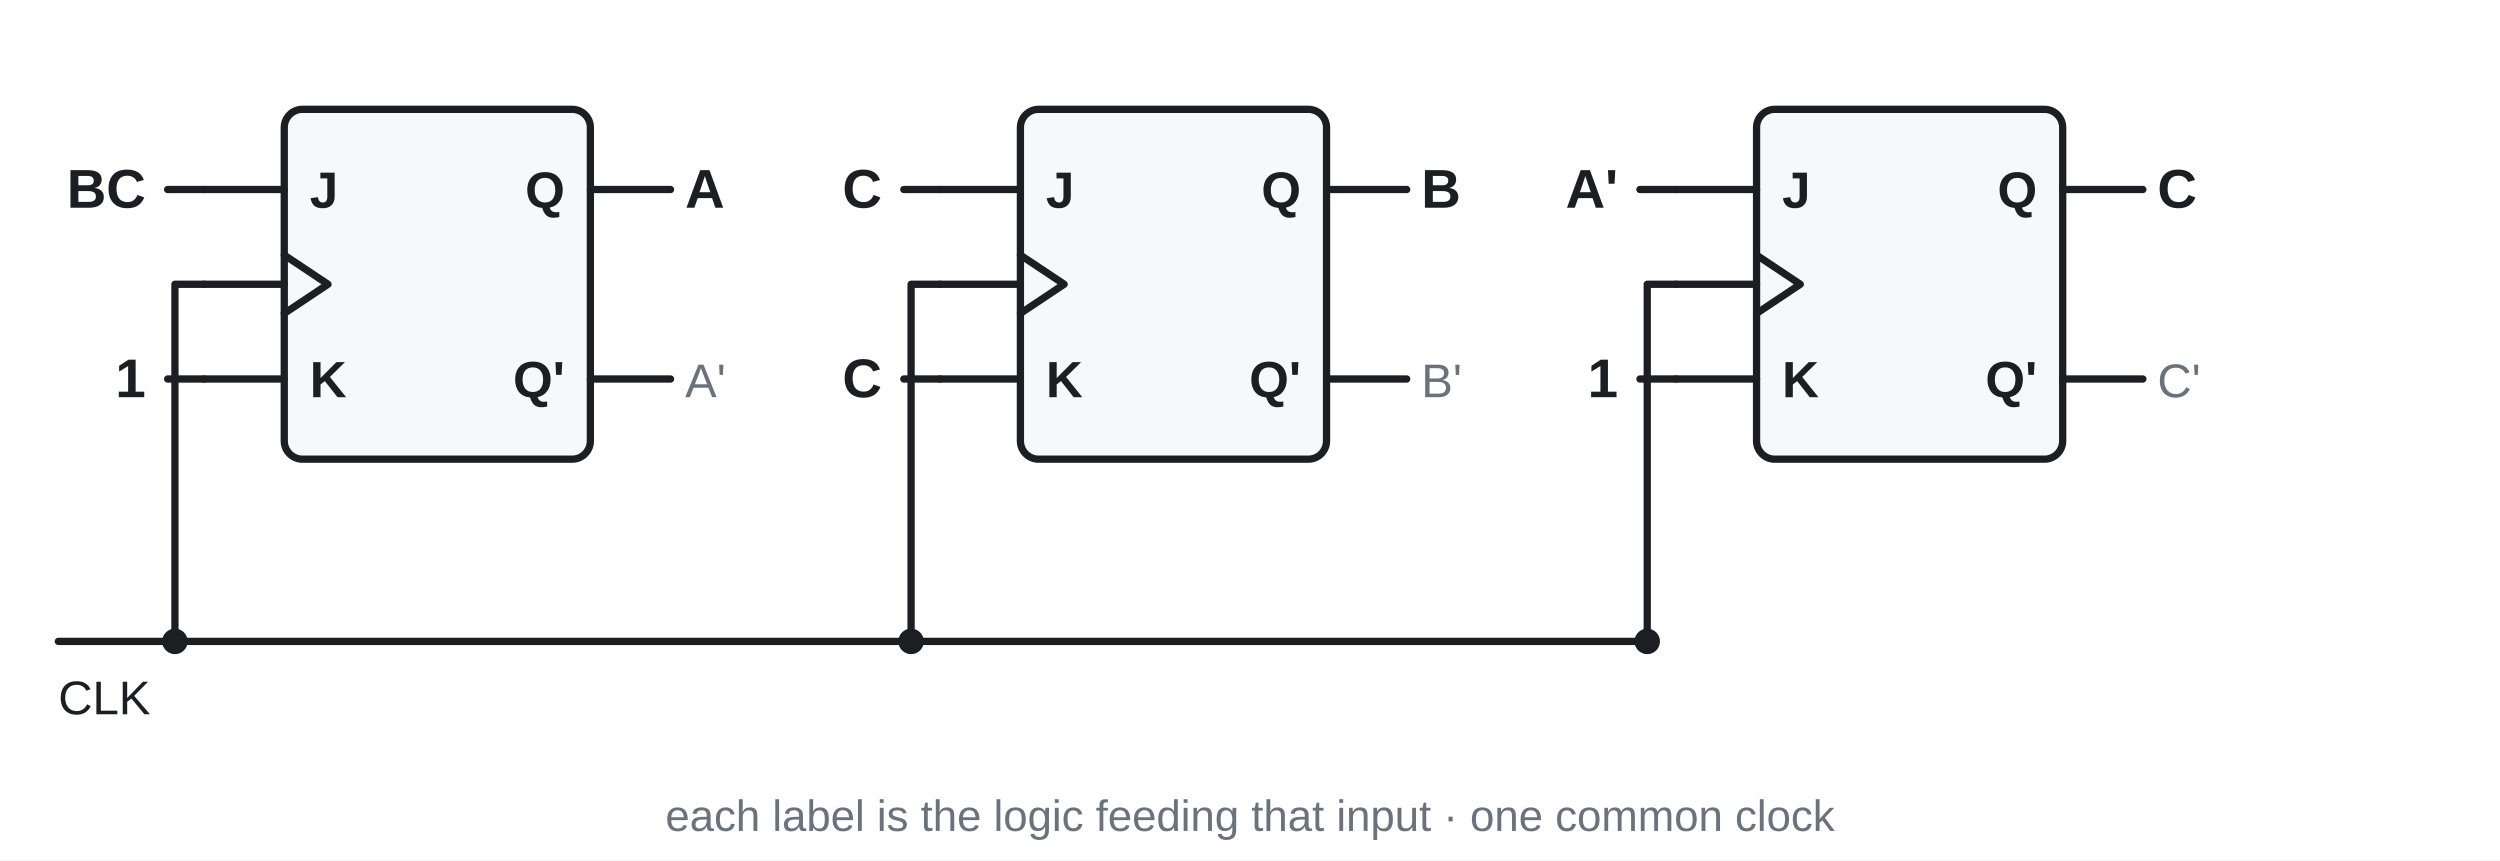
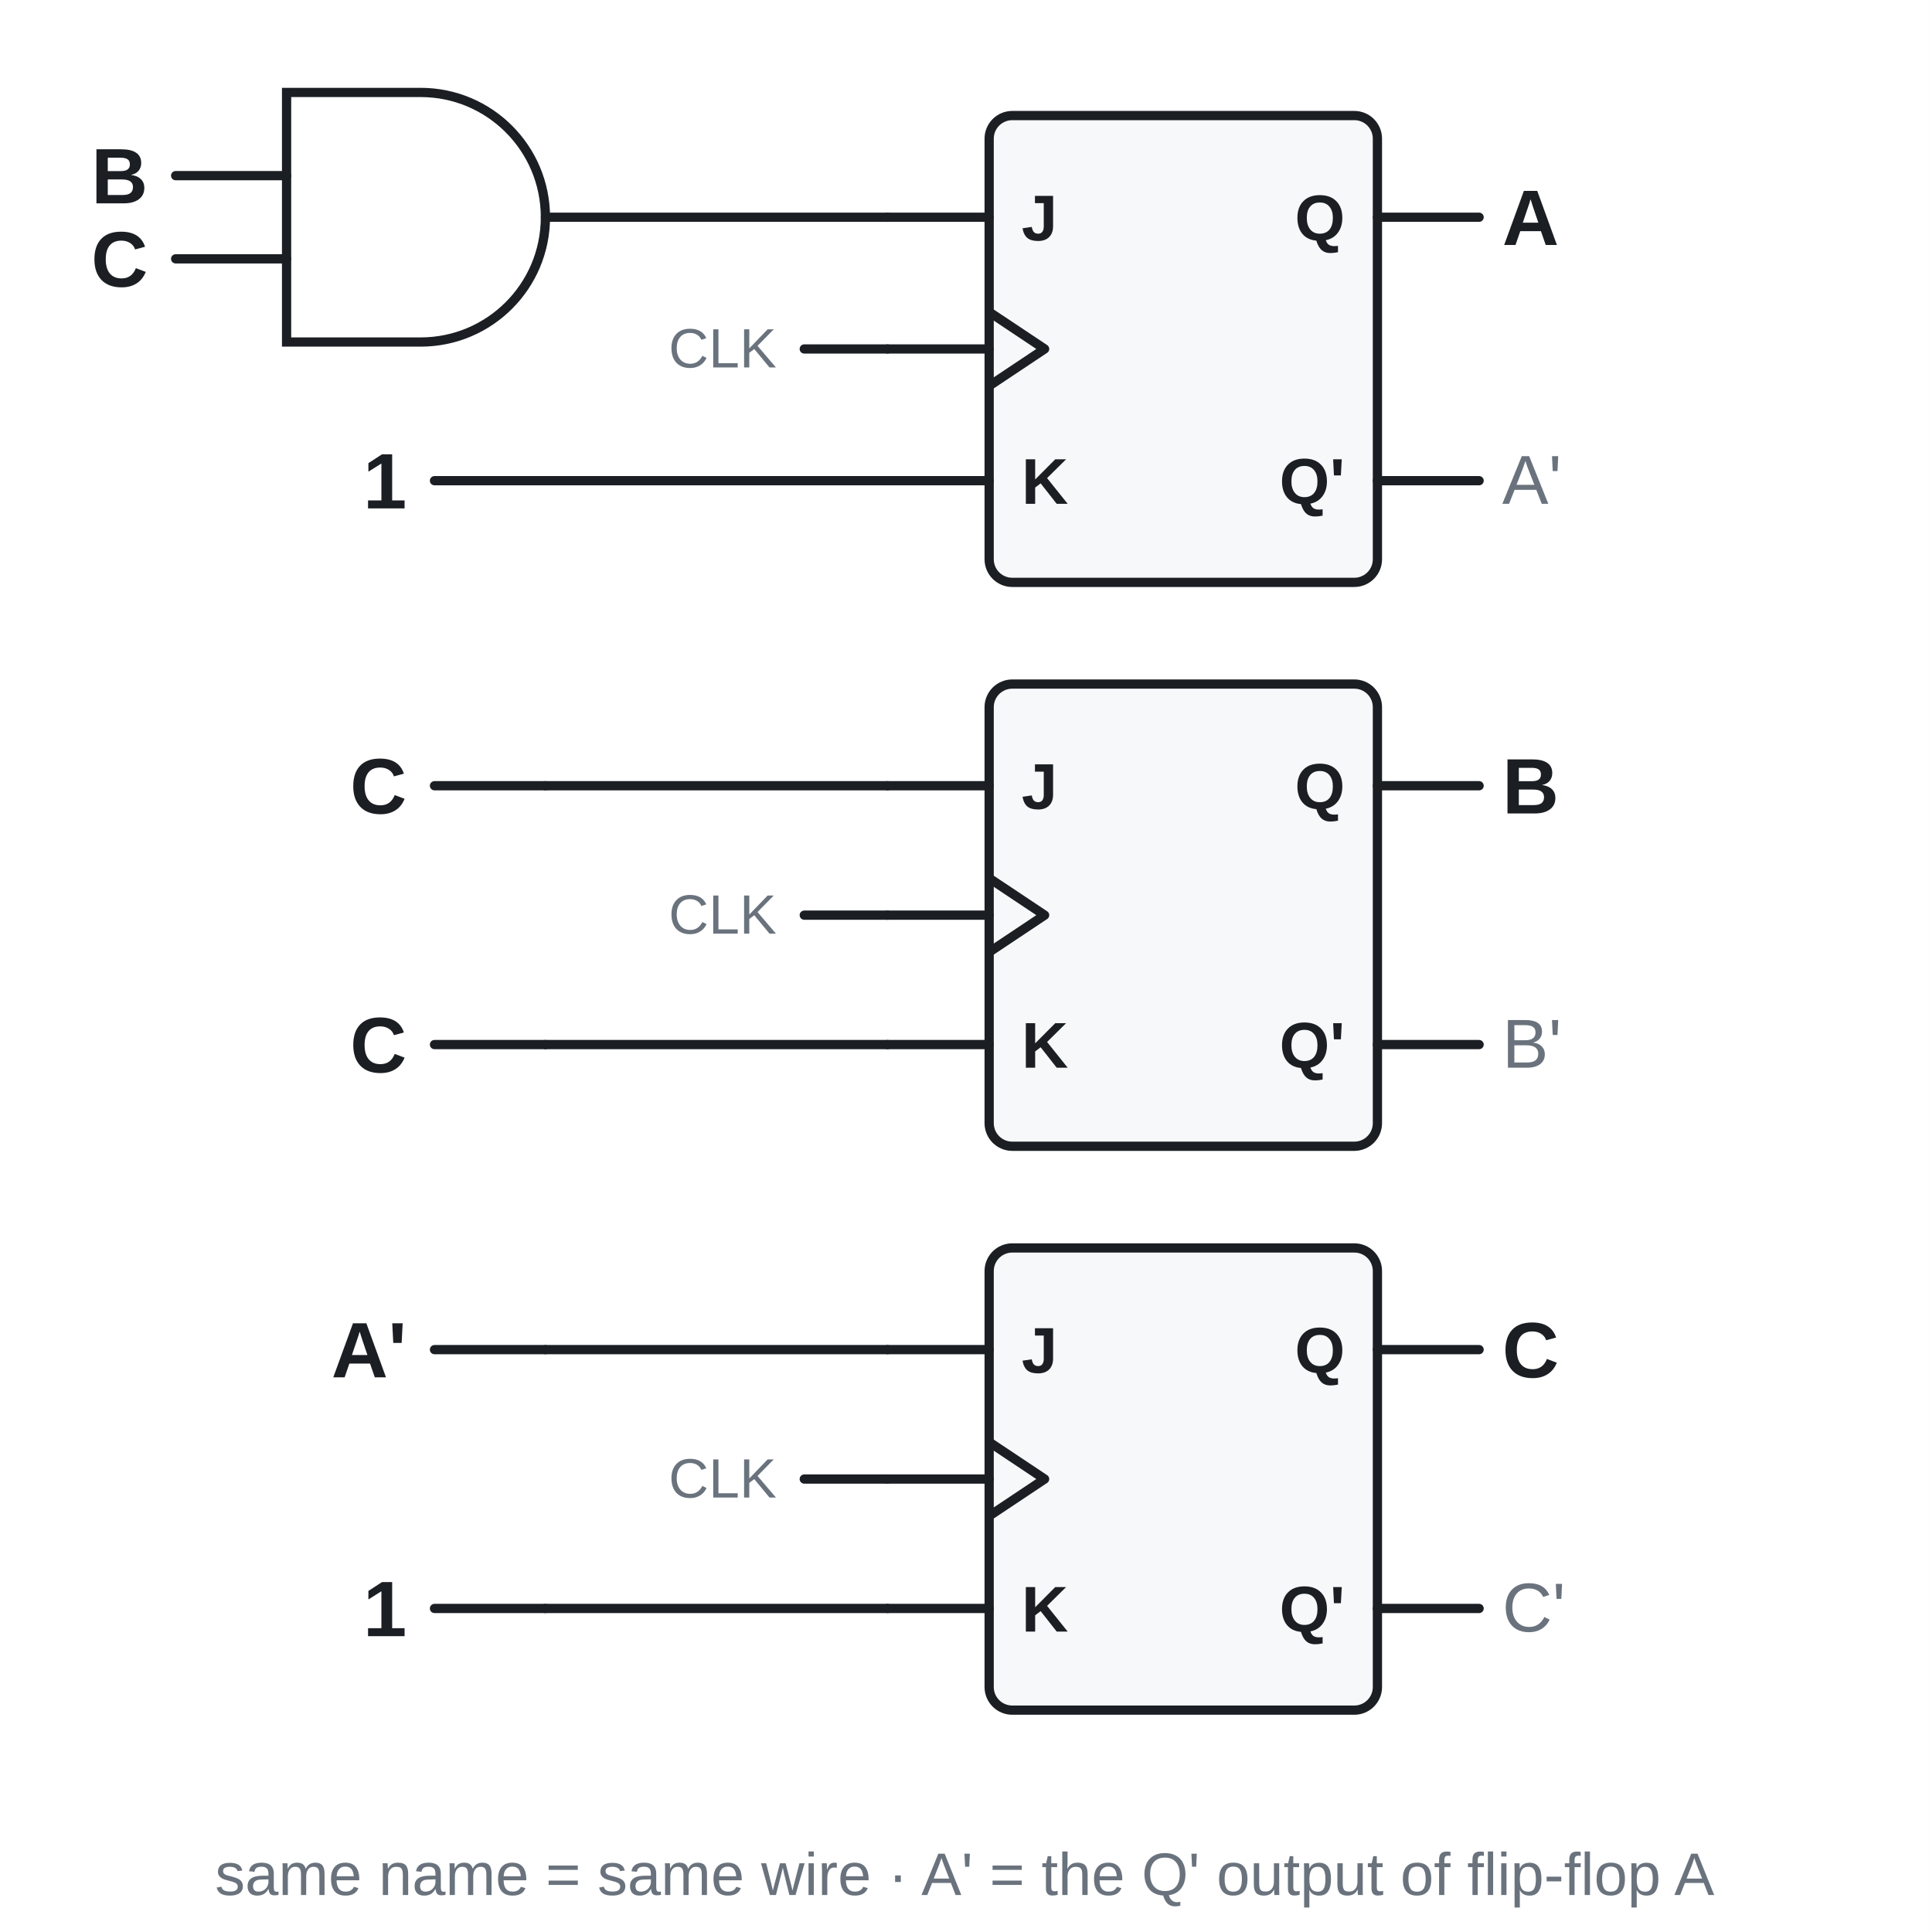
- <svg xmlns="http://www.w3.org/2000/svg" viewBox="0 0 686 236" width="686" height="236" font-family="Atkinson Hyperlegible, Verdana, Arial, sans-serif" role="img">
+ <svg xmlns="http://www.w3.org/2000/svg" viewBox="0 0 417.3 418.0" width="417.3" height="418.0" font-family="Atkinson Hyperlegible, Verdana, Arial, sans-serif" role="img">
  <rect width="100%" height="100%" fill="#ffffff" />
-   <rect x="78.0" y="30.0" width="84.0" height="96.0" rx="5" fill="#f6f8fa" stroke="#1b1f24" stroke-width="2" />
-   <polyline points="56.0,52.0 78.0,52.0" fill="none" stroke="#1b1f24" stroke-width="2" stroke-linejoin="round" stroke-linecap="round" />
-   <text x="85.0" y="57.0" font-size="14" text-anchor="start" fill="#1b1f24" font-weight="bold">J</text>
-   <polyline points="56.0,104.0 78.0,104.0" fill="none" stroke="#1b1f24" stroke-width="2" stroke-linejoin="round" stroke-linecap="round" />
-   <text x="85.0" y="109.0" font-size="14" text-anchor="start" fill="#1b1f24" font-weight="bold">K</text>
-   <polyline points="78.0,70.0 90.0,78.0 78.0,86.0" fill="none" stroke="#1b1f24" stroke-width="2" stroke-linejoin="round" stroke-linecap="round" />
-   <polyline points="56.0,78.0 78.0,78.0" fill="none" stroke="#1b1f24" stroke-width="2" stroke-linejoin="round" stroke-linecap="round" />
-   <polyline points="162.0,52.0 184.0,52.0" fill="none" stroke="#1b1f24" stroke-width="2" stroke-linejoin="round" stroke-linecap="round" />
-   <text x="155.0" y="57.0" font-size="14" text-anchor="end" fill="#1b1f24" font-weight="bold">Q</text>
-   <polyline points="162.0,104.0 184.0,104.0" fill="none" stroke="#1b1f24" stroke-width="2" stroke-linejoin="round" stroke-linecap="round" />
-   <text x="155.0" y="109.0" font-size="14" text-anchor="end" fill="#1b1f24" font-weight="bold">Q'</text>
-   <polyline points="46.0,52.0 56.0,52.0" fill="none" stroke="#1b1f24" stroke-width="2" stroke-linejoin="round" stroke-linecap="round" />
-   <text x="40.0" y="57.0" font-size="15" text-anchor="end" fill="#1b1f24" font-weight="bold">BC</text>
-   <polyline points="46.0,104.0 56.0,104.0" fill="none" stroke="#1b1f24" stroke-width="2" stroke-linejoin="round" stroke-linecap="round" />
-   <text x="40.0" y="109.0" font-size="15" text-anchor="end" fill="#1b1f24" font-weight="bold">1</text>
-   <text x="188.0" y="57.0" font-size="15" text-anchor="start" fill="#1b1f24" font-weight="bold">A</text>
-   <text x="188.0" y="109.0" font-size="13" text-anchor="start" fill="#6a737d" font-weight="normal">A'</text>
-   <rect x="280.0" y="30.0" width="84.0" height="96.0" rx="5" fill="#f6f8fa" stroke="#1b1f24" stroke-width="2" />
-   <polyline points="258.0,52.0 280.0,52.0" fill="none" stroke="#1b1f24" stroke-width="2" stroke-linejoin="round" stroke-linecap="round" />
-   <text x="287.0" y="57.0" font-size="14" text-anchor="start" fill="#1b1f24" font-weight="bold">J</text>
-   <polyline points="258.0,104.0 280.0,104.0" fill="none" stroke="#1b1f24" stroke-width="2" stroke-linejoin="round" stroke-linecap="round" />
-   <text x="287.0" y="109.0" font-size="14" text-anchor="start" fill="#1b1f24" font-weight="bold">K</text>
-   <polyline points="280.0,70.0 292.0,78.0 280.0,86.0" fill="none" stroke="#1b1f24" stroke-width="2" stroke-linejoin="round" stroke-linecap="round" />
-   <polyline points="258.0,78.0 280.0,78.0" fill="none" stroke="#1b1f24" stroke-width="2" stroke-linejoin="round" stroke-linecap="round" />
-   <polyline points="364.0,52.0 386.0,52.0" fill="none" stroke="#1b1f24" stroke-width="2" stroke-linejoin="round" stroke-linecap="round" />
-   <text x="357.0" y="57.0" font-size="14" text-anchor="end" fill="#1b1f24" font-weight="bold">Q</text>
-   <polyline points="364.0,104.0 386.0,104.0" fill="none" stroke="#1b1f24" stroke-width="2" stroke-linejoin="round" stroke-linecap="round" />
-   <text x="357.0" y="109.0" font-size="14" text-anchor="end" fill="#1b1f24" font-weight="bold">Q'</text>
-   <polyline points="248.0,52.0 258.0,52.0" fill="none" stroke="#1b1f24" stroke-width="2" stroke-linejoin="round" stroke-linecap="round" />
-   <text x="242.0" y="57.0" font-size="15" text-anchor="end" fill="#1b1f24" font-weight="bold">C</text>
-   <polyline points="248.0,104.0 258.0,104.0" fill="none" stroke="#1b1f24" stroke-width="2" stroke-linejoin="round" stroke-linecap="round" />
-   <text x="242.0" y="109.0" font-size="15" text-anchor="end" fill="#1b1f24" font-weight="bold">C</text>
-   <text x="390.0" y="57.0" font-size="15" text-anchor="start" fill="#1b1f24" font-weight="bold">B</text>
-   <text x="390.0" y="109.0" font-size="13" text-anchor="start" fill="#6a737d" font-weight="normal">B'</text>
-   <rect x="482.0" y="30.0" width="84.0" height="96.0" rx="5" fill="#f6f8fa" stroke="#1b1f24" stroke-width="2" />
-   <polyline points="460.0,52.0 482.0,52.0" fill="none" stroke="#1b1f24" stroke-width="2" stroke-linejoin="round" stroke-linecap="round" />
-   <text x="489.0" y="57.0" font-size="14" text-anchor="start" fill="#1b1f24" font-weight="bold">J</text>
-   <polyline points="460.0,104.0 482.0,104.0" fill="none" stroke="#1b1f24" stroke-width="2" stroke-linejoin="round" stroke-linecap="round" />
-   <text x="489.0" y="109.0" font-size="14" text-anchor="start" fill="#1b1f24" font-weight="bold">K</text>
-   <polyline points="482.0,70.0 494.0,78.0 482.0,86.0" fill="none" stroke="#1b1f24" stroke-width="2" stroke-linejoin="round" stroke-linecap="round" />
-   <polyline points="460.0,78.0 482.0,78.0" fill="none" stroke="#1b1f24" stroke-width="2" stroke-linejoin="round" stroke-linecap="round" />
-   <polyline points="566.0,52.0 588.0,52.0" fill="none" stroke="#1b1f24" stroke-width="2" stroke-linejoin="round" stroke-linecap="round" />
-   <text x="559.0" y="57.0" font-size="14" text-anchor="end" fill="#1b1f24" font-weight="bold">Q</text>
-   <polyline points="566.0,104.0 588.0,104.0" fill="none" stroke="#1b1f24" stroke-width="2" stroke-linejoin="round" stroke-linecap="round" />
-   <text x="559.0" y="109.0" font-size="14" text-anchor="end" fill="#1b1f24" font-weight="bold">Q'</text>
-   <polyline points="450.0,52.0 460.0,52.0" fill="none" stroke="#1b1f24" stroke-width="2" stroke-linejoin="round" stroke-linecap="round" />
-   <text x="444.0" y="57.0" font-size="15" text-anchor="end" fill="#1b1f24" font-weight="bold">A'</text>
-   <polyline points="450.0,104.0 460.0,104.0" fill="none" stroke="#1b1f24" stroke-width="2" stroke-linejoin="round" stroke-linecap="round" />
-   <text x="444.0" y="109.0" font-size="15" text-anchor="end" fill="#1b1f24" font-weight="bold">1</text>
-   <text x="592.0" y="57.0" font-size="15" text-anchor="start" fill="#1b1f24" font-weight="bold">C</text>
-   <text x="592.0" y="109.0" font-size="13" text-anchor="start" fill="#6a737d" font-weight="normal">C'</text>
-   <polyline points="16.0,176.0 452.0,176.0" fill="none" stroke="#1b1f24" stroke-width="2" stroke-linejoin="round" stroke-linecap="round" />
-   <text x="16.0" y="196.0" font-size="13" text-anchor="start" fill="#1b1f24" font-weight="normal">CLK</text>
-   <polyline points="48.0,176.0 48.0,78.0 56.0,78.0" fill="none" stroke="#1b1f24" stroke-width="2" stroke-linejoin="round" stroke-linecap="round" />
-   <circle cx="48.0" cy="176.0" r="3.5" fill="#1b1f24" />
-   <polyline points="250.0,176.0 250.0,78.0 258.0,78.0" fill="none" stroke="#1b1f24" stroke-width="2" stroke-linejoin="round" stroke-linecap="round" />
-   <circle cx="250.0" cy="176.0" r="3.5" fill="#1b1f24" />
-   <polyline points="452.0,176.0 452.0,78.0 460.0,78.0" fill="none" stroke="#1b1f24" stroke-width="2" stroke-linejoin="round" stroke-linecap="round" />
-   <circle cx="452.0" cy="176.0" r="3.5" fill="#1b1f24" />
-   <text x="343.0" y="228.0" font-size="12" text-anchor="middle" fill="#6a737d" font-weight="normal">each label is the logic feeding that input · one common clock</text>
+   <rect x="214.0" y="25.0" width="84.0" height="101.0" rx="5" fill="#f6f8fa" stroke="#1b1f24" stroke-width="2" />
+   <polyline points="192.0,47.0 214.0,47.0" fill="none" stroke="#1b1f24" stroke-width="2" stroke-linejoin="round" stroke-linecap="round" />
+   <text x="221.0" y="52.0" font-size="14" text-anchor="start" fill="#1b1f24" font-weight="bold">J</text>
+   <polyline points="192.0,104.0 214.0,104.0" fill="none" stroke="#1b1f24" stroke-width="2" stroke-linejoin="round" stroke-linecap="round" />
+   <text x="221.0" y="109.0" font-size="14" text-anchor="start" fill="#1b1f24" font-weight="bold">K</text>
+   <polyline points="214.0,67.5 226.0,75.5 214.0,83.5" fill="none" stroke="#1b1f24" stroke-width="2" stroke-linejoin="round" stroke-linecap="round" />
+   <polyline points="192.0,75.5 214.0,75.5" fill="none" stroke="#1b1f24" stroke-width="2" stroke-linejoin="round" stroke-linecap="round" />
+   <polyline points="298.0,47.0 320.0,47.0" fill="none" stroke="#1b1f24" stroke-width="2" stroke-linejoin="round" stroke-linecap="round" />
+   <text x="291.0" y="52.0" font-size="14" text-anchor="end" fill="#1b1f24" font-weight="bold">Q</text>
+   <polyline points="298.0,104.0 320.0,104.0" fill="none" stroke="#1b1f24" stroke-width="2" stroke-linejoin="round" stroke-linecap="round" />
+   <text x="291.0" y="109.0" font-size="14" text-anchor="end" fill="#1b1f24" font-weight="bold">Q'</text>
+   <path d="M62,20.0 H91.0 A27.0,27.0 0 0 1 91.0,74.0 H62 Z" fill="#fff" stroke="#1b1f24" stroke-width="2" />
+   <polyline points="38.0,38.0 62.0,38.0" fill="none" stroke="#1b1f24" stroke-width="2" stroke-linejoin="round" stroke-linecap="round" />
+   <text x="32.0" y="44.0" font-size="17" text-anchor="end" fill="#1b1f24" font-weight="bold">B</text>
+   <polyline points="38.0,56.0 62.0,56.0" fill="none" stroke="#1b1f24" stroke-width="2" stroke-linejoin="round" stroke-linecap="round" />
+   <text x="32.0" y="62.0" font-size="17" text-anchor="end" fill="#1b1f24" font-weight="bold">C</text>
+   <polyline points="118.0,47.0 192.0,47.0" fill="none" stroke="#1b1f24" stroke-width="2" stroke-linejoin="round" stroke-linecap="round" />
+   <polyline points="94.0,104.0 118.0,104.0" fill="none" stroke="#1b1f24" stroke-width="2" stroke-linejoin="round" stroke-linecap="round" />
+   <text x="88.0" y="110.0" font-size="17" text-anchor="end" fill="#1b1f24" font-weight="bold">1</text>
+   <polyline points="118.0,104.0 192.0,104.0" fill="none" stroke="#1b1f24" stroke-width="2" stroke-linejoin="round" stroke-linecap="round" />
+   <polyline points="174.0,75.5 192.0,75.5" fill="none" stroke="#1b1f24" stroke-width="2" stroke-linejoin="round" stroke-linecap="round" />
+   <text x="168.0" y="79.5" font-size="12" text-anchor="end" fill="#6a737d" font-weight="normal">CLK</text>
+   <text x="325.0" y="53.0" font-size="17" text-anchor="start" fill="#1b1f24" font-weight="bold">A</text>
+   <text x="325.0" y="109.0" font-size="15" text-anchor="start" fill="#6a737d" font-weight="normal">A'</text>
+   <rect x="214.0" y="148.0" width="84.0" height="100.0" rx="5" fill="#f6f8fa" stroke="#1b1f24" stroke-width="2" />
+   <polyline points="192.0,170.0 214.0,170.0" fill="none" stroke="#1b1f24" stroke-width="2" stroke-linejoin="round" stroke-linecap="round" />
+   <text x="221.0" y="175.0" font-size="14" text-anchor="start" fill="#1b1f24" font-weight="bold">J</text>
+   <polyline points="192.0,226.0 214.0,226.0" fill="none" stroke="#1b1f24" stroke-width="2" stroke-linejoin="round" stroke-linecap="round" />
+   <text x="221.0" y="231.0" font-size="14" text-anchor="start" fill="#1b1f24" font-weight="bold">K</text>
+   <polyline points="214.0,190.0 226.0,198.0 214.0,206.0" fill="none" stroke="#1b1f24" stroke-width="2" stroke-linejoin="round" stroke-linecap="round" />
+   <polyline points="192.0,198.0 214.0,198.0" fill="none" stroke="#1b1f24" stroke-width="2" stroke-linejoin="round" stroke-linecap="round" />
+   <polyline points="298.0,170.0 320.0,170.0" fill="none" stroke="#1b1f24" stroke-width="2" stroke-linejoin="round" stroke-linecap="round" />
+   <text x="291.0" y="175.0" font-size="14" text-anchor="end" fill="#1b1f24" font-weight="bold">Q</text>
+   <polyline points="298.0,226.0 320.0,226.0" fill="none" stroke="#1b1f24" stroke-width="2" stroke-linejoin="round" stroke-linecap="round" />
+   <text x="291.0" y="231.0" font-size="14" text-anchor="end" fill="#1b1f24" font-weight="bold">Q'</text>
+   <polyline points="94.0,170.0 118.0,170.0" fill="none" stroke="#1b1f24" stroke-width="2" stroke-linejoin="round" stroke-linecap="round" />
+   <text x="88.0" y="176.0" font-size="17" text-anchor="end" fill="#1b1f24" font-weight="bold">C</text>
+   <polyline points="118.0,170.0 192.0,170.0" fill="none" stroke="#1b1f24" stroke-width="2" stroke-linejoin="round" stroke-linecap="round" />
+   <polyline points="94.0,226.0 118.0,226.0" fill="none" stroke="#1b1f24" stroke-width="2" stroke-linejoin="round" stroke-linecap="round" />
+   <text x="88.0" y="232.0" font-size="17" text-anchor="end" fill="#1b1f24" font-weight="bold">C</text>
+   <polyline points="118.0,226.0 192.0,226.0" fill="none" stroke="#1b1f24" stroke-width="2" stroke-linejoin="round" stroke-linecap="round" />
+   <polyline points="174.0,198.0 192.0,198.0" fill="none" stroke="#1b1f24" stroke-width="2" stroke-linejoin="round" stroke-linecap="round" />
+   <text x="168.0" y="202.0" font-size="12" text-anchor="end" fill="#6a737d" font-weight="normal">CLK</text>
+   <text x="325.0" y="176.0" font-size="17" text-anchor="start" fill="#1b1f24" font-weight="bold">B</text>
+   <text x="325.0" y="231.0" font-size="15" text-anchor="start" fill="#6a737d" font-weight="normal">B'</text>
+   <rect x="214.0" y="270.0" width="84.0" height="100.0" rx="5" fill="#f6f8fa" stroke="#1b1f24" stroke-width="2" />
+   <polyline points="192.0,292.0 214.0,292.0" fill="none" stroke="#1b1f24" stroke-width="2" stroke-linejoin="round" stroke-linecap="round" />
+   <text x="221.0" y="297.0" font-size="14" text-anchor="start" fill="#1b1f24" font-weight="bold">J</text>
+   <polyline points="192.0,348.0 214.0,348.0" fill="none" stroke="#1b1f24" stroke-width="2" stroke-linejoin="round" stroke-linecap="round" />
+   <text x="221.0" y="353.0" font-size="14" text-anchor="start" fill="#1b1f24" font-weight="bold">K</text>
+   <polyline points="214.0,312.0 226.0,320.0 214.0,328.0" fill="none" stroke="#1b1f24" stroke-width="2" stroke-linejoin="round" stroke-linecap="round" />
+   <polyline points="192.0,320.0 214.0,320.0" fill="none" stroke="#1b1f24" stroke-width="2" stroke-linejoin="round" stroke-linecap="round" />
+   <polyline points="298.0,292.0 320.0,292.0" fill="none" stroke="#1b1f24" stroke-width="2" stroke-linejoin="round" stroke-linecap="round" />
+   <text x="291.0" y="297.0" font-size="14" text-anchor="end" fill="#1b1f24" font-weight="bold">Q</text>
+   <polyline points="298.0,348.0 320.0,348.0" fill="none" stroke="#1b1f24" stroke-width="2" stroke-linejoin="round" stroke-linecap="round" />
+   <text x="291.0" y="353.0" font-size="14" text-anchor="end" fill="#1b1f24" font-weight="bold">Q'</text>
+   <polyline points="94.0,292.0 118.0,292.0" fill="none" stroke="#1b1f24" stroke-width="2" stroke-linejoin="round" stroke-linecap="round" />
+   <text x="88.0" y="298.0" font-size="17" text-anchor="end" fill="#1b1f24" font-weight="bold">A'</text>
+   <polyline points="118.0,292.0 192.0,292.0" fill="none" stroke="#1b1f24" stroke-width="2" stroke-linejoin="round" stroke-linecap="round" />
+   <polyline points="94.0,348.0 118.0,348.0" fill="none" stroke="#1b1f24" stroke-width="2" stroke-linejoin="round" stroke-linecap="round" />
+   <text x="88.0" y="354.0" font-size="17" text-anchor="end" fill="#1b1f24" font-weight="bold">1</text>
+   <polyline points="118.0,348.0 192.0,348.0" fill="none" stroke="#1b1f24" stroke-width="2" stroke-linejoin="round" stroke-linecap="round" />
+   <polyline points="174.0,320.0 192.0,320.0" fill="none" stroke="#1b1f24" stroke-width="2" stroke-linejoin="round" stroke-linecap="round" />
+   <text x="168.0" y="324.0" font-size="12" text-anchor="end" fill="#6a737d" font-weight="normal">CLK</text>
+   <text x="325.0" y="298.0" font-size="17" text-anchor="start" fill="#1b1f24" font-weight="bold">C</text>
+   <text x="325.0" y="353.0" font-size="15" text-anchor="start" fill="#6a737d" font-weight="normal">C'</text>
+   <text x="208.7" y="410.0" font-size="13" text-anchor="middle" fill="#6a737d" font-weight="normal">same name = same wire · A' = the Q' output of flip-flop A</text>
</svg>
